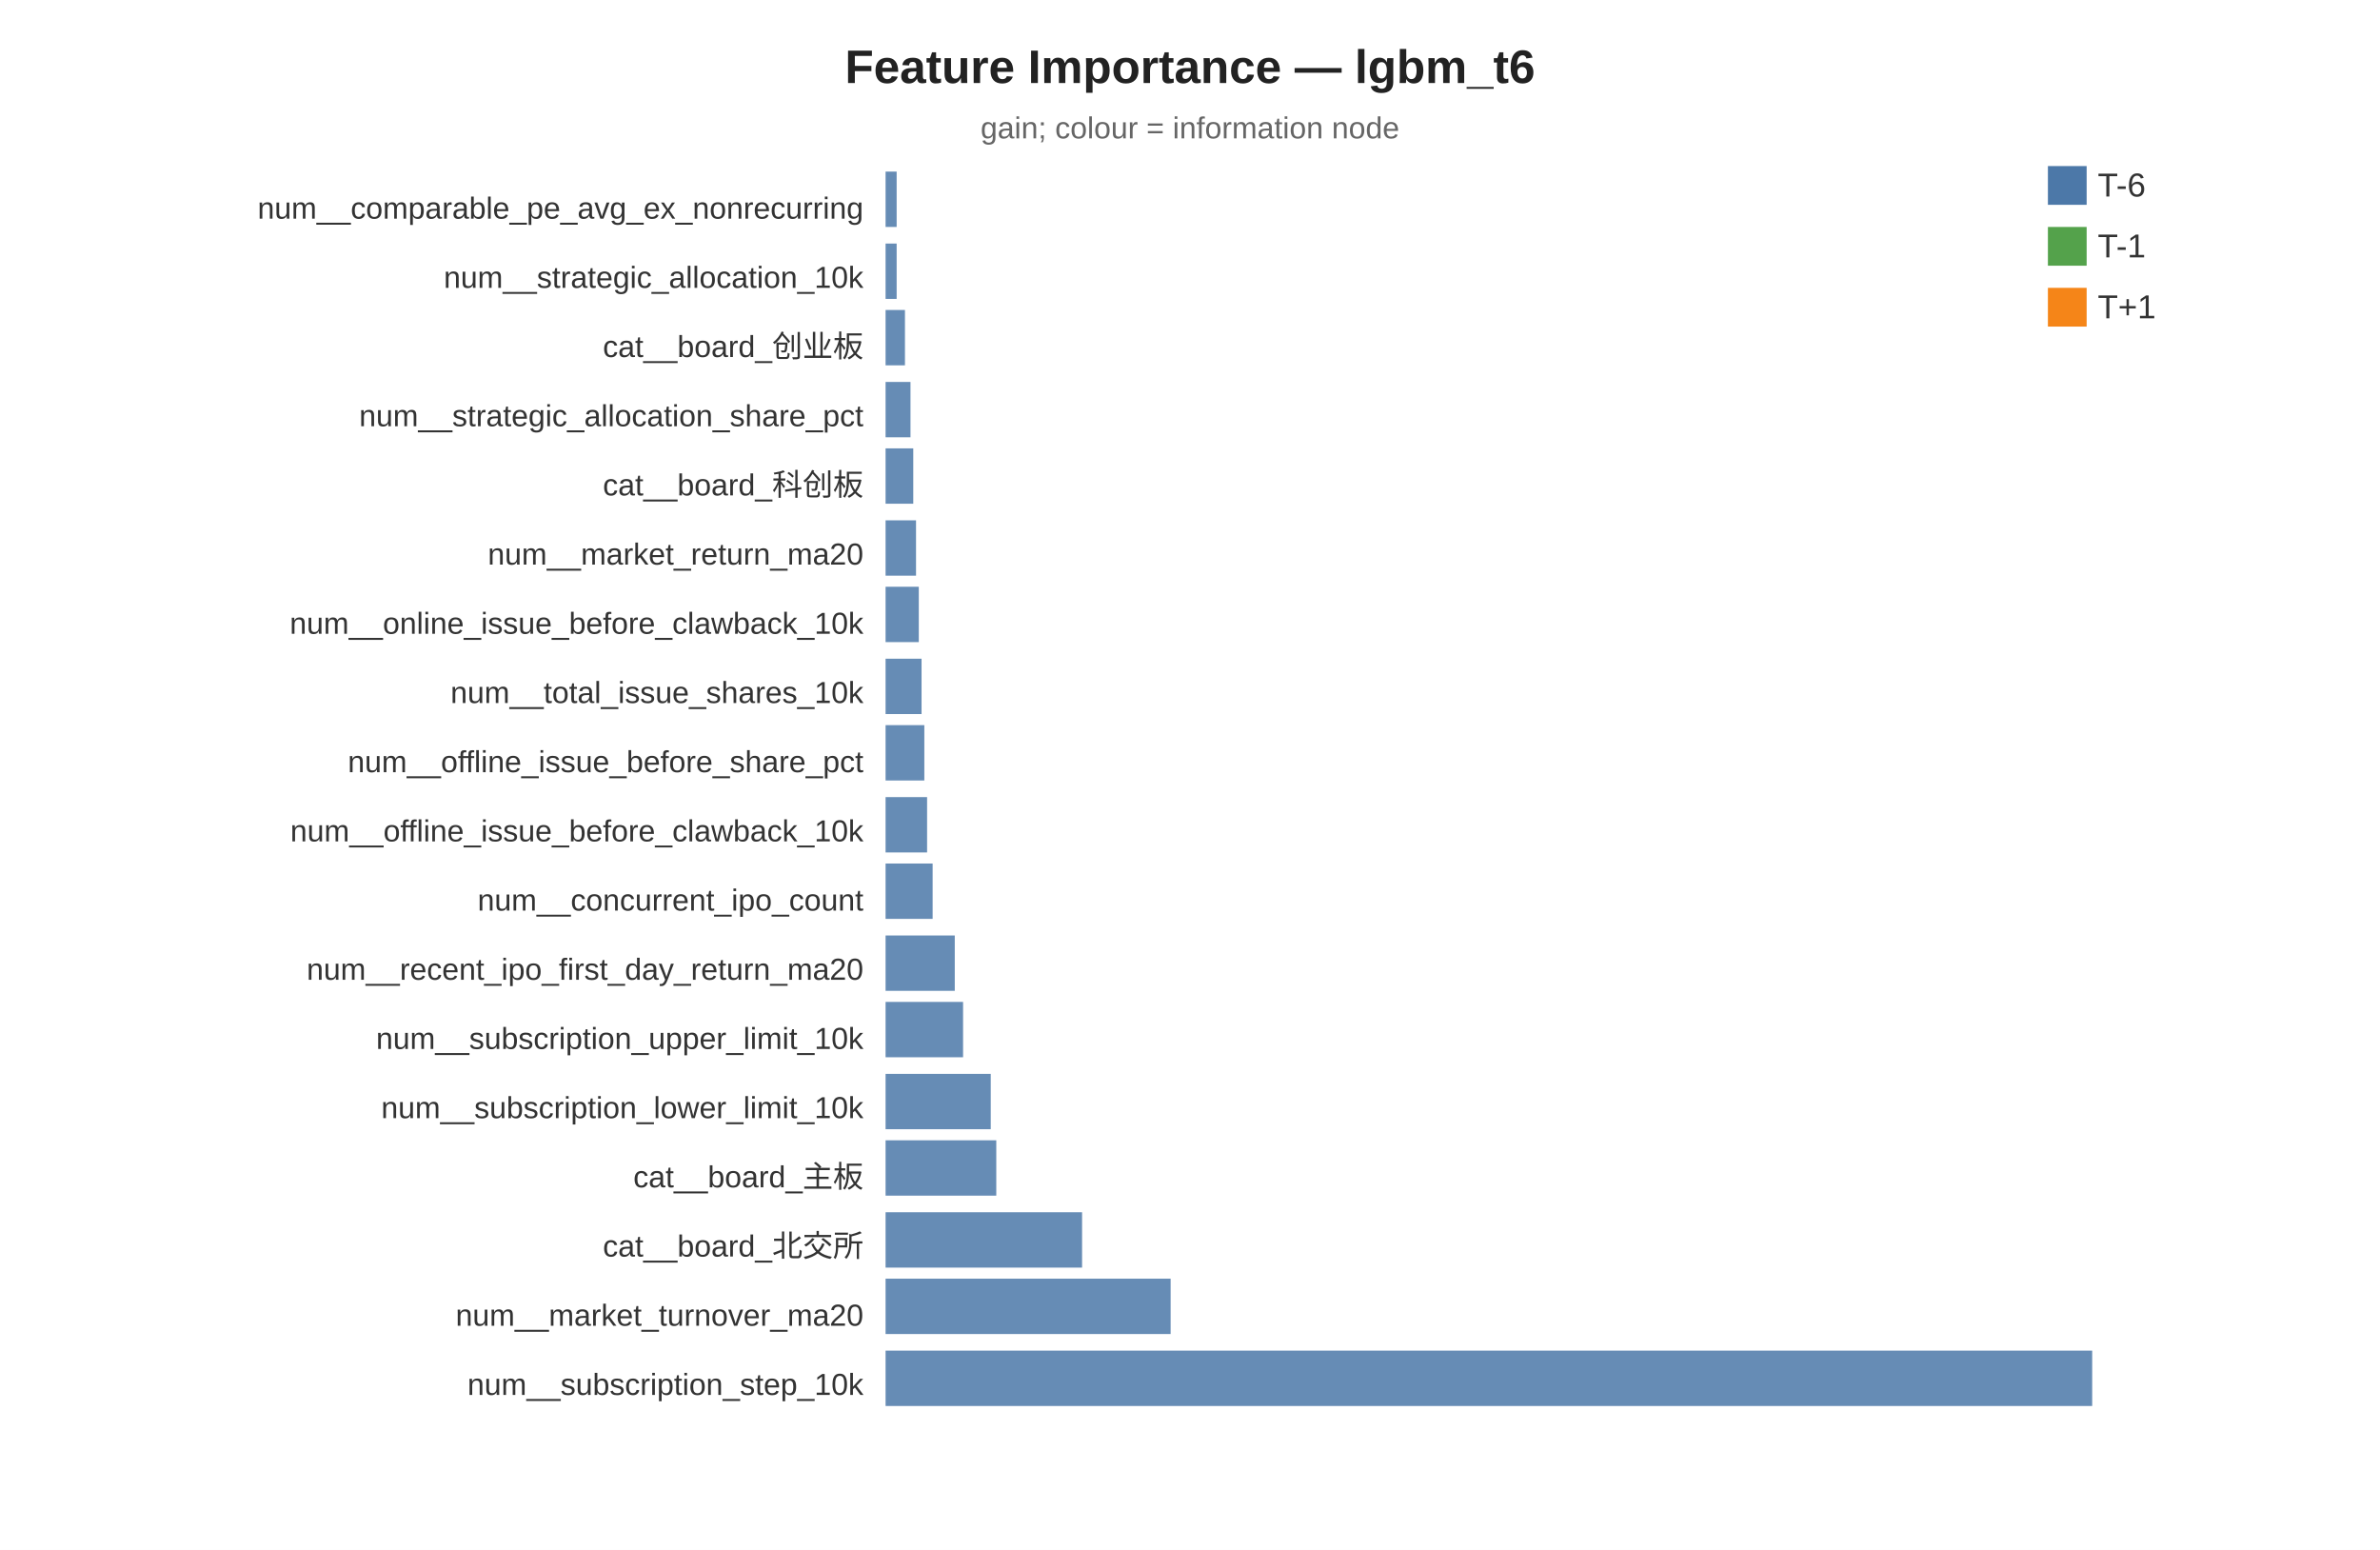
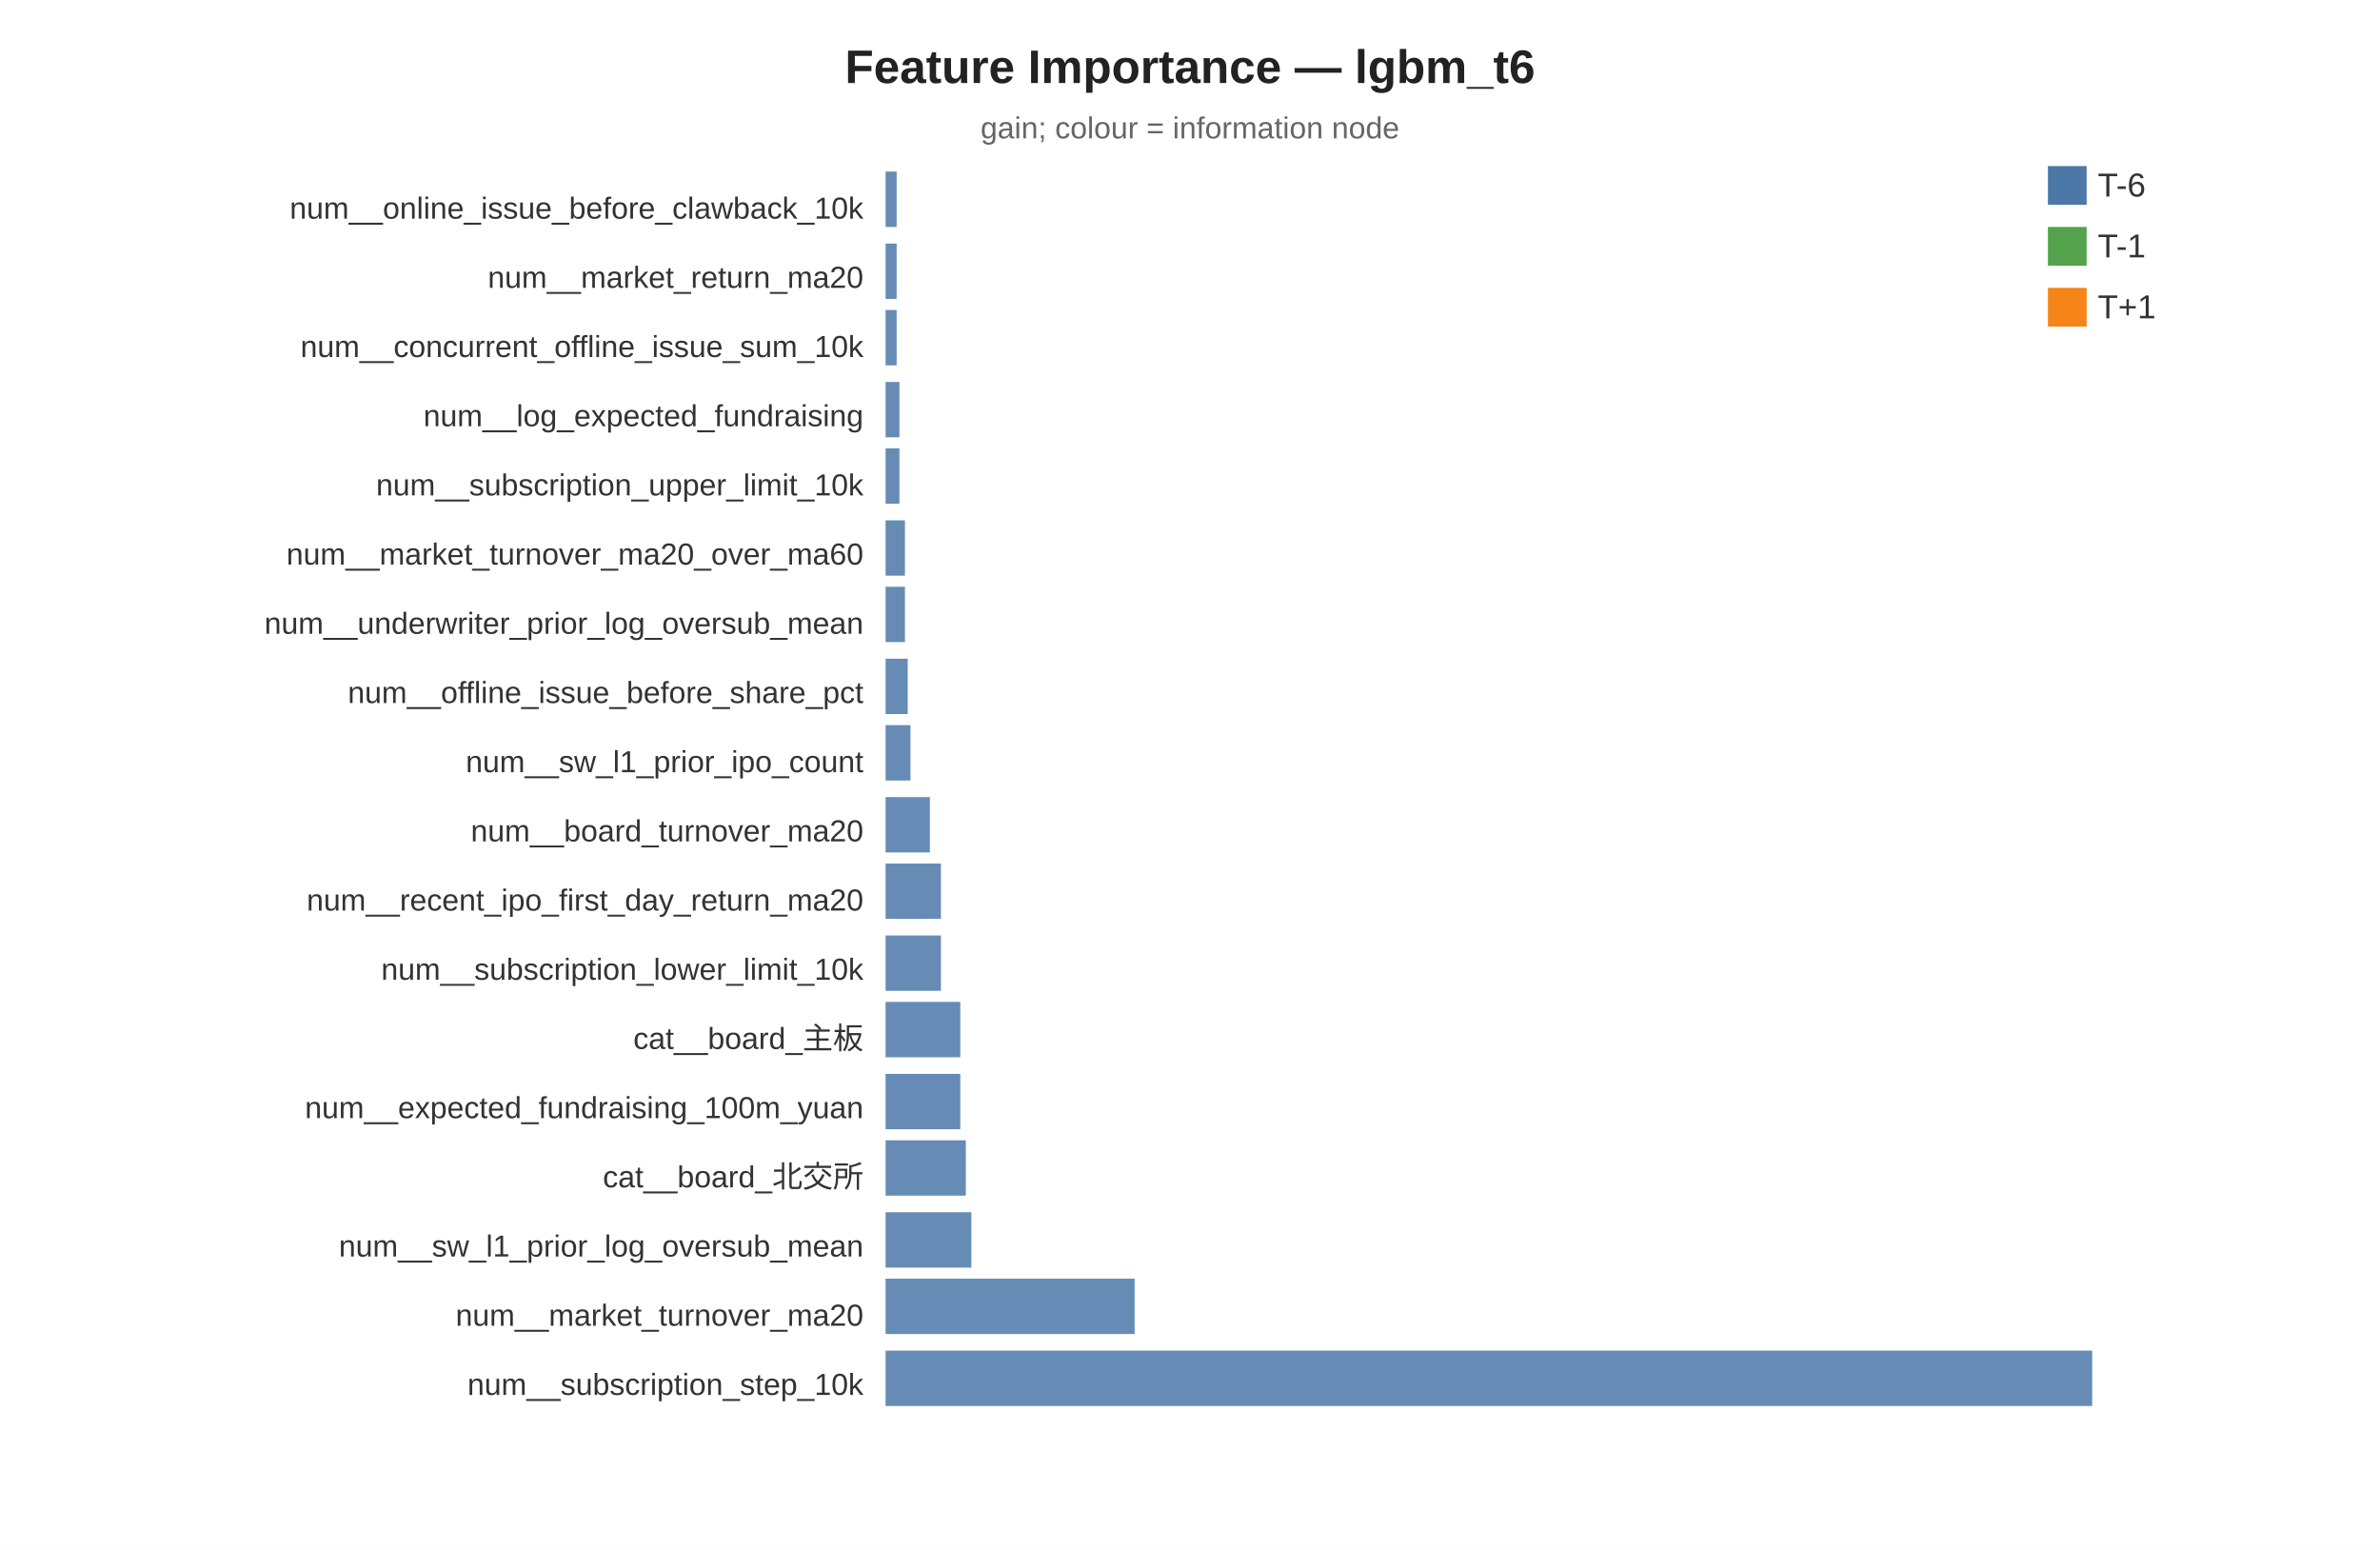
<svg xmlns="http://www.w3.org/2000/svg" width="860" height="560">
  <rect width="100%" height="100%" fill="white" />
  <text x="430" y="30" font-family="Arial,sans-serif" font-size="17" text-anchor="middle" font-weight="700" fill="#222">Feature Importance — lgbm_t6</text>
  <text x="430" y="50" font-family="Arial,sans-serif" font-size="11" text-anchor="middle" fill="#666">gain; colour = information node</text>
-   <text x="312" y="79" font-family="Arial,sans-serif" font-size="11" text-anchor="end" fill="#333">num__comparable_pe_avg_ex_nonrecurring</text>
+   <text x="312" y="79" font-family="Arial,sans-serif" font-size="11" text-anchor="end" fill="#333">num__online_issue_before_clawback_10k</text>
  <rect x="320" y="62" width="4" height="20" fill="#4C78A8" fill-opacity="0.85" />
-   <text x="312" y="104" font-family="Arial,sans-serif" font-size="11" text-anchor="end" fill="#333">num__strategic_allocation_10k</text>
+   <text x="312" y="104" font-family="Arial,sans-serif" font-size="11" text-anchor="end" fill="#333">num__market_return_ma20</text>
  <rect x="320" y="88" width="4" height="20" fill="#4C78A8" fill-opacity="0.85" />
-   <text x="312" y="129" font-family="Arial,sans-serif" font-size="11" text-anchor="end" fill="#333">cat__board_创业板</text>
-   <rect x="320" y="112" width="7" height="20" fill="#4C78A8" fill-opacity="0.85" />
-   <text x="312" y="154" font-family="Arial,sans-serif" font-size="11" text-anchor="end" fill="#333">num__strategic_allocation_share_pct</text>
-   <rect x="320" y="138" width="9" height="20" fill="#4C78A8" fill-opacity="0.85" />
-   <text x="312" y="179" font-family="Arial,sans-serif" font-size="11" text-anchor="end" fill="#333">cat__board_科创板</text>
-   <rect x="320" y="162" width="10" height="20" fill="#4C78A8" fill-opacity="0.85" />
-   <text x="312" y="204" font-family="Arial,sans-serif" font-size="11" text-anchor="end" fill="#333">num__market_return_ma20</text>
-   <rect x="320" y="188" width="11" height="20" fill="#4C78A8" fill-opacity="0.85" />
-   <text x="312" y="229" font-family="Arial,sans-serif" font-size="11" text-anchor="end" fill="#333">num__online_issue_before_clawback_10k</text>
-   <rect x="320" y="212" width="12" height="20" fill="#4C78A8" fill-opacity="0.85" />
-   <text x="312" y="254" font-family="Arial,sans-serif" font-size="11" text-anchor="end" fill="#333">num__total_issue_shares_10k</text>
-   <rect x="320" y="238" width="13" height="20" fill="#4C78A8" fill-opacity="0.85" />
-   <text x="312" y="279" font-family="Arial,sans-serif" font-size="11" text-anchor="end" fill="#333">num__offline_issue_before_share_pct</text>
-   <rect x="320" y="262" width="14" height="20" fill="#4C78A8" fill-opacity="0.85" />
-   <text x="312" y="304" font-family="Arial,sans-serif" font-size="11" text-anchor="end" fill="#333">num__offline_issue_before_clawback_10k</text>
-   <rect x="320" y="288" width="15" height="20" fill="#4C78A8" fill-opacity="0.85" />
-   <text x="312" y="329" font-family="Arial,sans-serif" font-size="11" text-anchor="end" fill="#333">num__concurrent_ipo_count</text>
-   <rect x="320" y="312" width="17" height="20" fill="#4C78A8" fill-opacity="0.85" />
-   <text x="312" y="354" font-family="Arial,sans-serif" font-size="11" text-anchor="end" fill="#333">num__recent_ipo_first_day_return_ma20</text>
-   <rect x="320" y="338" width="25" height="20" fill="#4C78A8" fill-opacity="0.85" />
-   <text x="312" y="379" font-family="Arial,sans-serif" font-size="11" text-anchor="end" fill="#333">num__subscription_upper_limit_10k</text>
-   <rect x="320" y="362" width="28" height="20" fill="#4C78A8" fill-opacity="0.85" />
-   <text x="312" y="404" font-family="Arial,sans-serif" font-size="11" text-anchor="end" fill="#333">num__subscription_lower_limit_10k</text>
-   <rect x="320" y="388" width="38" height="20" fill="#4C78A8" fill-opacity="0.85" />
-   <text x="312" y="429" font-family="Arial,sans-serif" font-size="11" text-anchor="end" fill="#333">cat__board_主板</text>
-   <rect x="320" y="412" width="40" height="20" fill="#4C78A8" fill-opacity="0.85" />
-   <text x="312" y="454" font-family="Arial,sans-serif" font-size="11" text-anchor="end" fill="#333">cat__board_北交所</text>
-   <rect x="320" y="438" width="71" height="20" fill="#4C78A8" fill-opacity="0.85" />
+   <text x="312" y="129" font-family="Arial,sans-serif" font-size="11" text-anchor="end" fill="#333">num__concurrent_offline_issue_sum_10k</text>
+   <rect x="320" y="112" width="4" height="20" fill="#4C78A8" fill-opacity="0.85" />
+   <text x="312" y="154" font-family="Arial,sans-serif" font-size="11" text-anchor="end" fill="#333">num__log_expected_fundraising</text>
+   <rect x="320" y="138" width="5" height="20" fill="#4C78A8" fill-opacity="0.85" />
+   <text x="312" y="179" font-family="Arial,sans-serif" font-size="11" text-anchor="end" fill="#333">num__subscription_upper_limit_10k</text>
+   <rect x="320" y="162" width="5" height="20" fill="#4C78A8" fill-opacity="0.85" />
+   <text x="312" y="204" font-family="Arial,sans-serif" font-size="11" text-anchor="end" fill="#333">num__market_turnover_ma20_over_ma60</text>
+   <rect x="320" y="188" width="7" height="20" fill="#4C78A8" fill-opacity="0.85" />
+   <text x="312" y="229" font-family="Arial,sans-serif" font-size="11" text-anchor="end" fill="#333">num__underwriter_prior_log_oversub_mean</text>
+   <rect x="320" y="212" width="7" height="20" fill="#4C78A8" fill-opacity="0.85" />
+   <text x="312" y="254" font-family="Arial,sans-serif" font-size="11" text-anchor="end" fill="#333">num__offline_issue_before_share_pct</text>
+   <rect x="320" y="238" width="8" height="20" fill="#4C78A8" fill-opacity="0.85" />
+   <text x="312" y="279" font-family="Arial,sans-serif" font-size="11" text-anchor="end" fill="#333">num__sw_l1_prior_ipo_count</text>
+   <rect x="320" y="262" width="9" height="20" fill="#4C78A8" fill-opacity="0.85" />
+   <text x="312" y="304" font-family="Arial,sans-serif" font-size="11" text-anchor="end" fill="#333">num__board_turnover_ma20</text>
+   <rect x="320" y="288" width="16" height="20" fill="#4C78A8" fill-opacity="0.85" />
+   <text x="312" y="329" font-family="Arial,sans-serif" font-size="11" text-anchor="end" fill="#333">num__recent_ipo_first_day_return_ma20</text>
+   <rect x="320" y="312" width="20" height="20" fill="#4C78A8" fill-opacity="0.85" />
+   <text x="312" y="354" font-family="Arial,sans-serif" font-size="11" text-anchor="end" fill="#333">num__subscription_lower_limit_10k</text>
+   <rect x="320" y="338" width="20" height="20" fill="#4C78A8" fill-opacity="0.85" />
+   <text x="312" y="379" font-family="Arial,sans-serif" font-size="11" text-anchor="end" fill="#333">cat__board_主板</text>
+   <rect x="320" y="362" width="27" height="20" fill="#4C78A8" fill-opacity="0.85" />
+   <text x="312" y="404" font-family="Arial,sans-serif" font-size="11" text-anchor="end" fill="#333">num__expected_fundraising_100m_yuan</text>
+   <rect x="320" y="388" width="27" height="20" fill="#4C78A8" fill-opacity="0.85" />
+   <text x="312" y="429" font-family="Arial,sans-serif" font-size="11" text-anchor="end" fill="#333">cat__board_北交所</text>
+   <rect x="320" y="412" width="29" height="20" fill="#4C78A8" fill-opacity="0.85" />
+   <text x="312" y="454" font-family="Arial,sans-serif" font-size="11" text-anchor="end" fill="#333">num__sw_l1_prior_log_oversub_mean</text>
+   <rect x="320" y="438" width="31" height="20" fill="#4C78A8" fill-opacity="0.85" />
  <text x="312" y="479" font-family="Arial,sans-serif" font-size="11" text-anchor="end" fill="#333">num__market_turnover_ma20</text>
-   <rect x="320" y="462" width="103" height="20" fill="#4C78A8" fill-opacity="0.85" />
+   <rect x="320" y="462" width="90" height="20" fill="#4C78A8" fill-opacity="0.85" />
  <text x="312" y="504" font-family="Arial,sans-serif" font-size="11" text-anchor="end" fill="#333">num__subscription_step_10k</text>
  <rect x="320" y="488" width="436" height="20" fill="#4C78A8" fill-opacity="0.85" />
  <rect x="740" y="60" width="14" height="14" fill="#4C78A8" />
  <text x="758" y="71" font-family="Arial,sans-serif" font-size="12" fill="#333">T-6</text>
  <rect x="740" y="82" width="14" height="14" fill="#54A24B" />
  <text x="758" y="93" font-family="Arial,sans-serif" font-size="12" fill="#333">T-1</text>
  <rect x="740" y="104" width="14" height="14" fill="#F58518" />
  <text x="758" y="115" font-family="Arial,sans-serif" font-size="12" fill="#333">T+1</text>
</svg>
